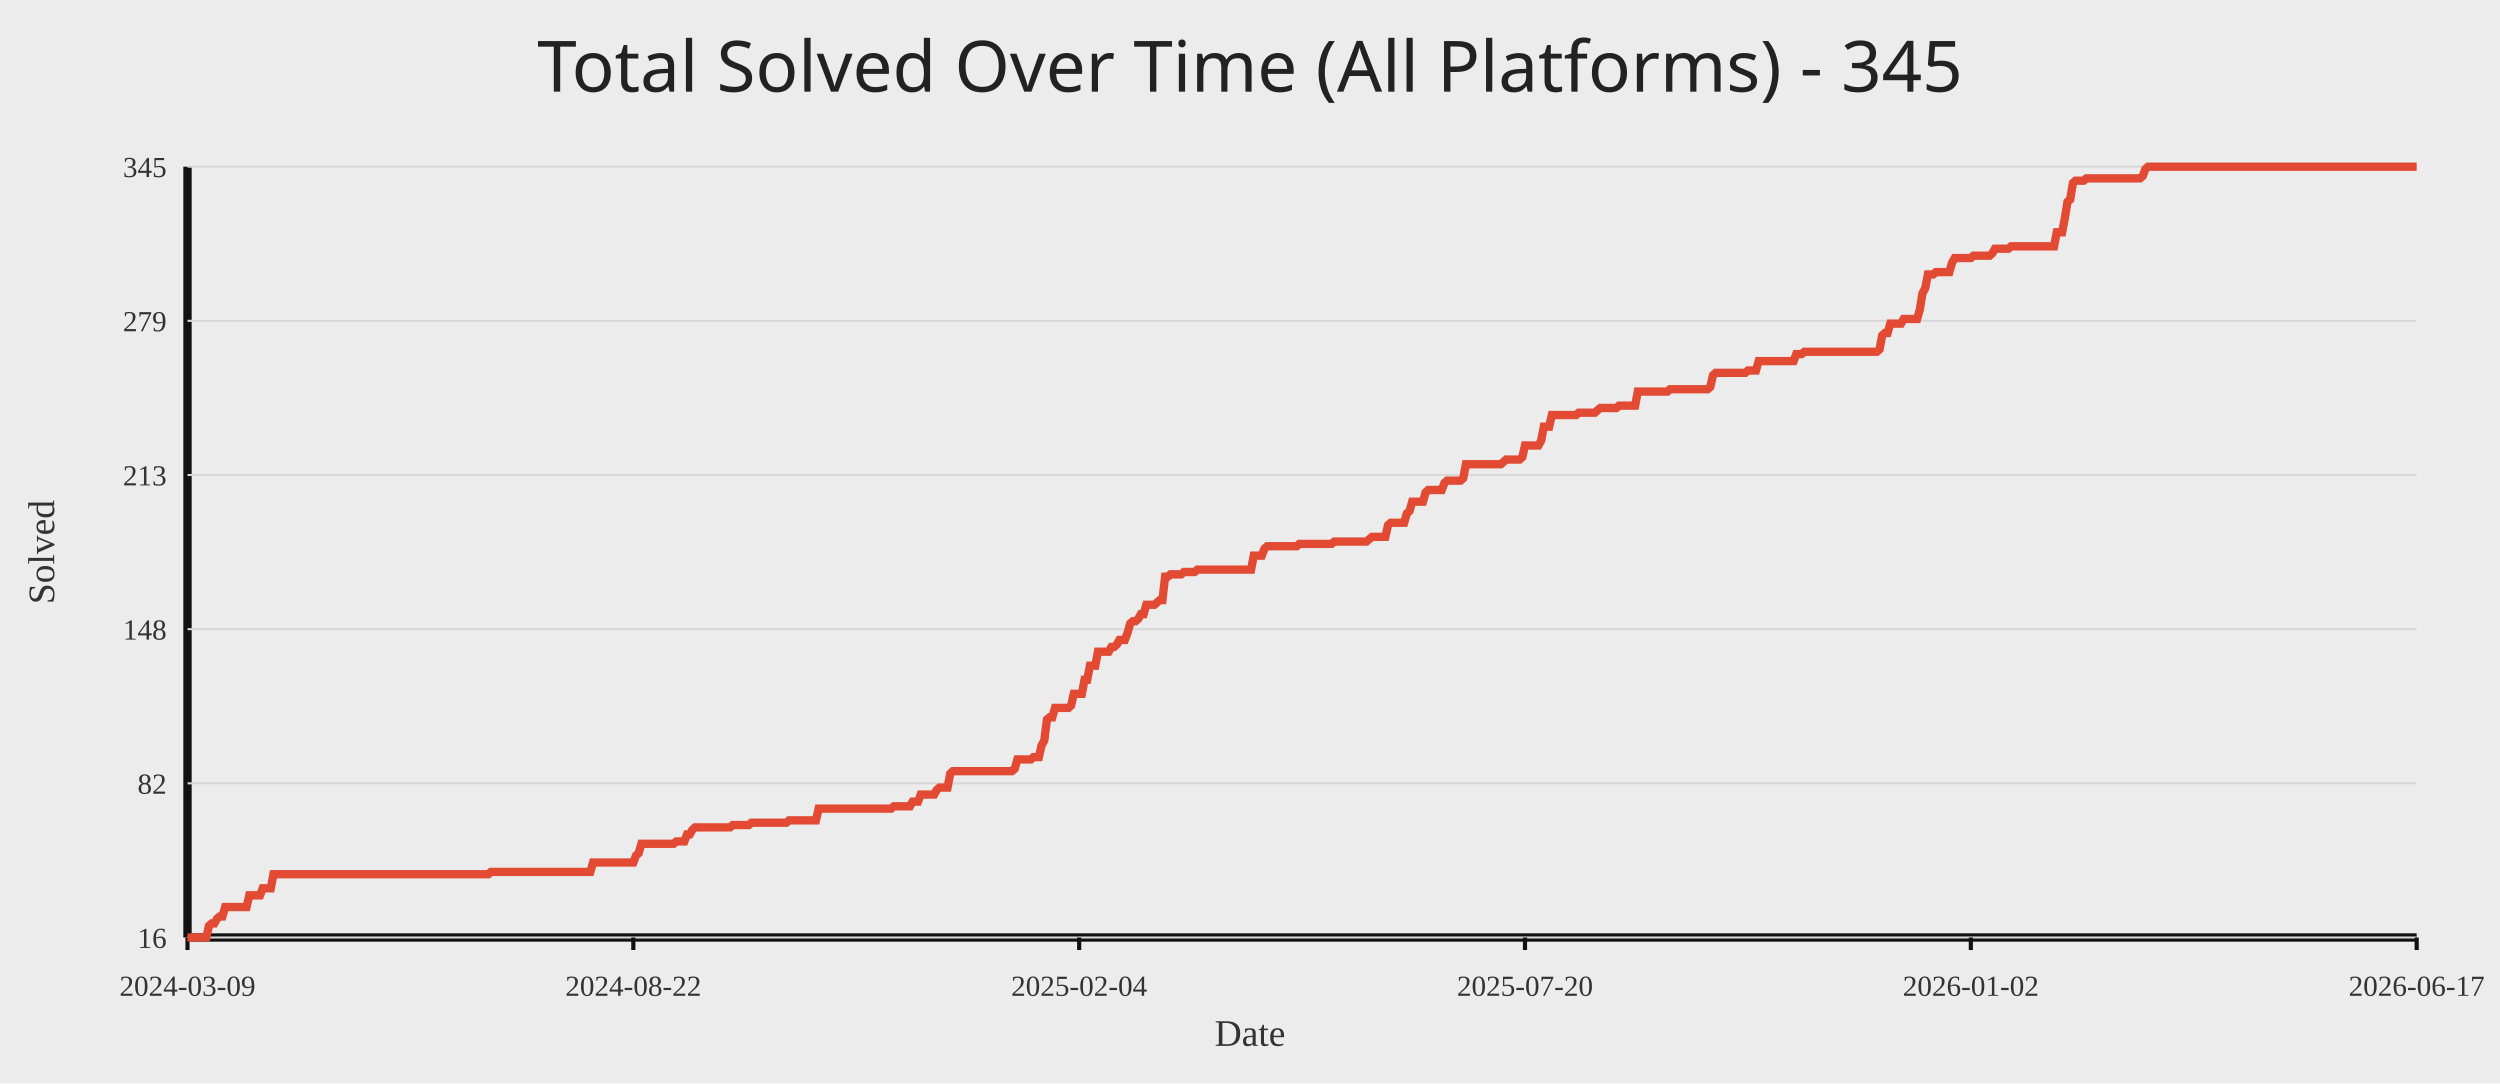
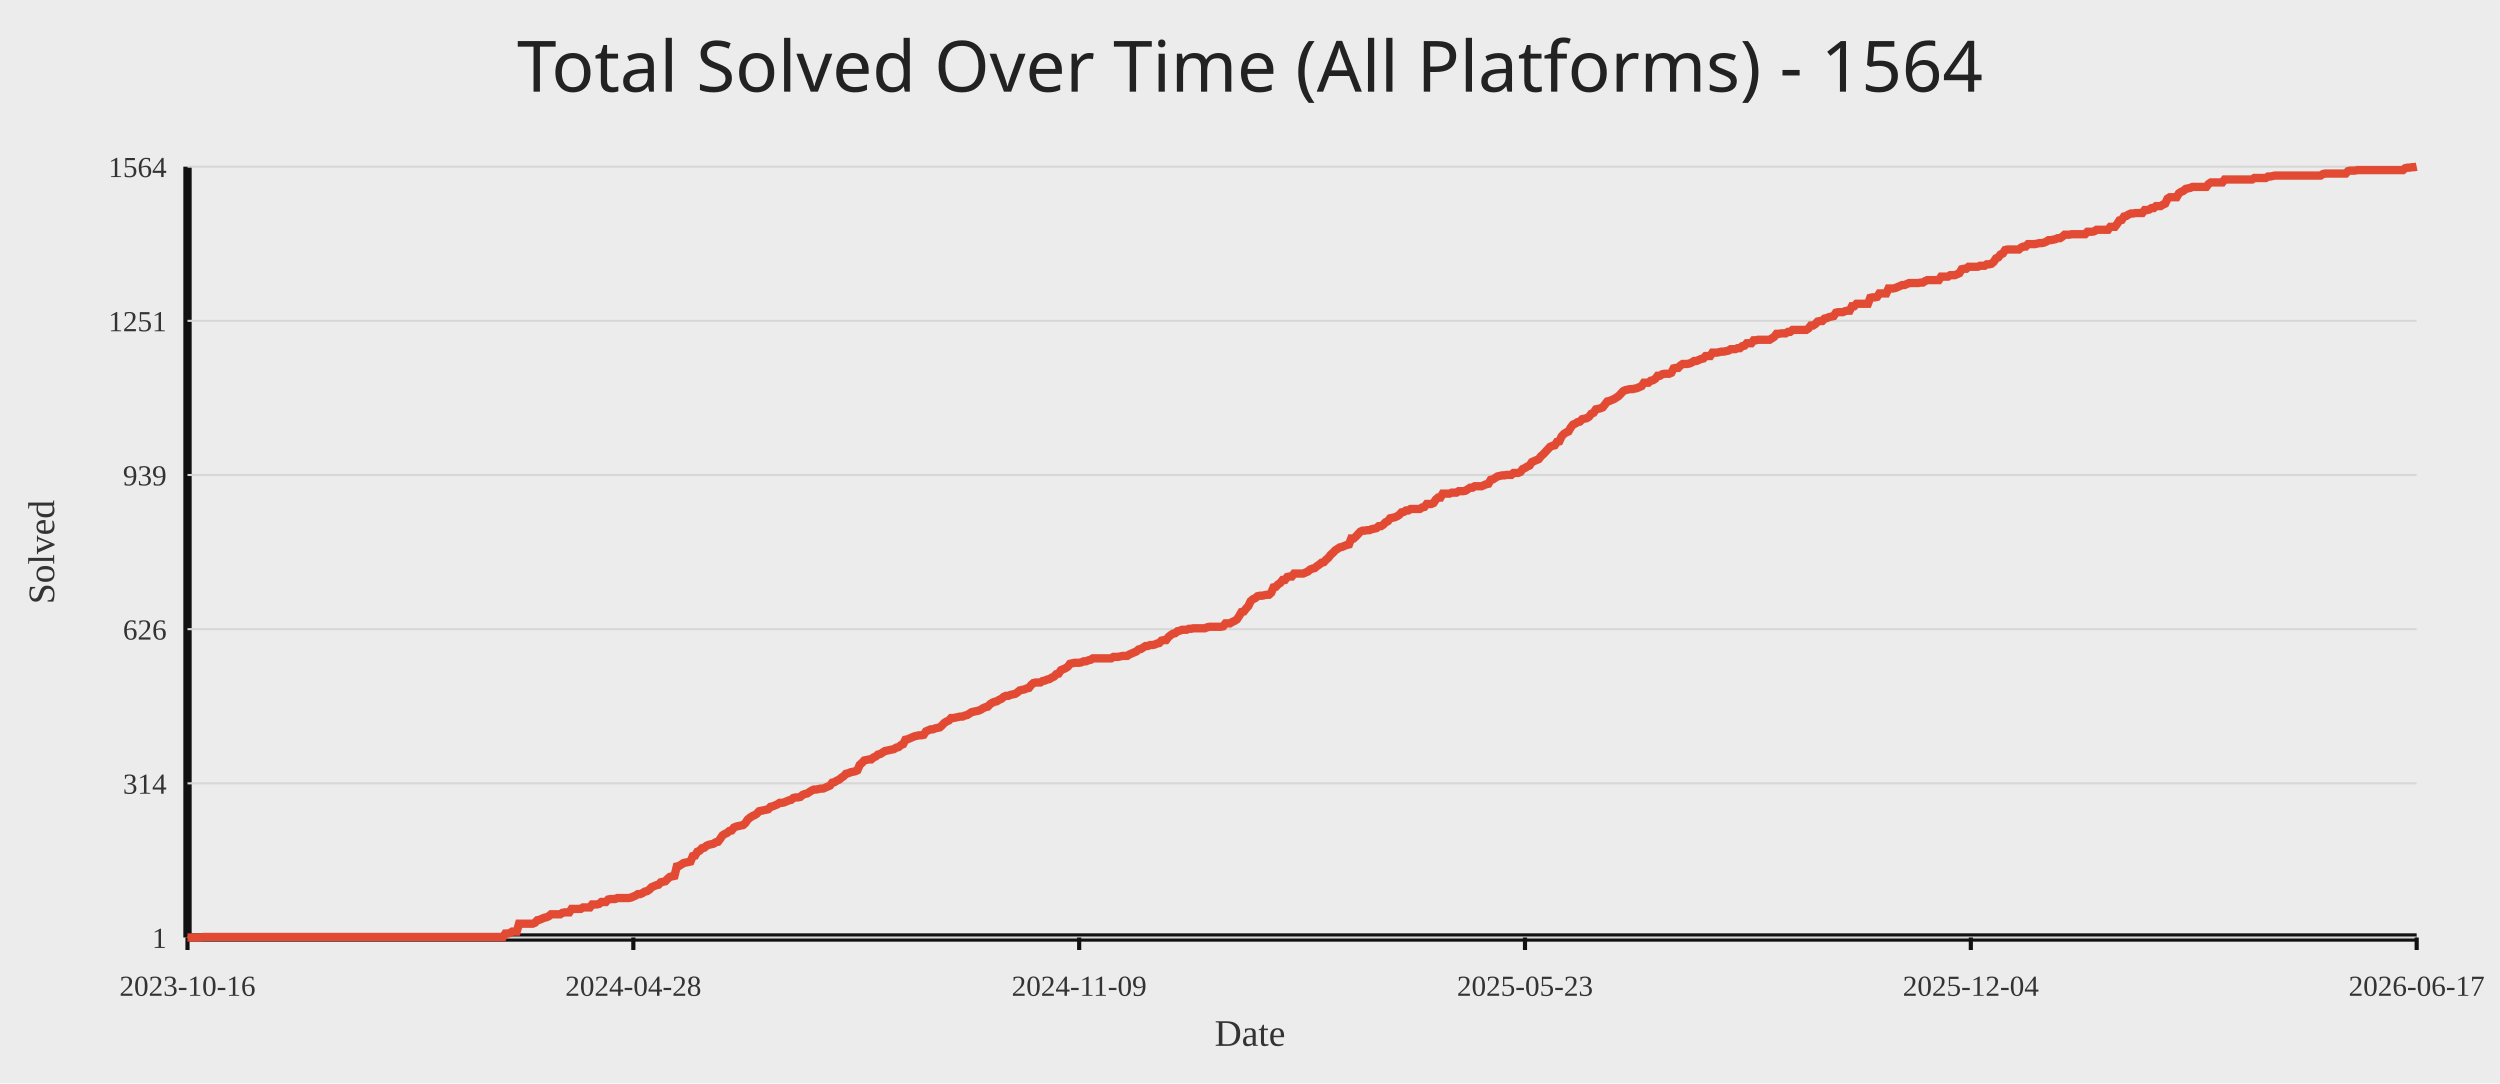
<svg xmlns="http://www.w3.org/2000/svg" width="1200" height="520">
  <rect width="100%" height="100%" fill="#ececec" />
-   <text x="50%" y="44" text-anchor="middle" fill="#222" font-size="34" font-family="Comic Sans MS, Segoe UI">Total Solved Over Time (All Platforms) - 345</text>
+   <text x="50%" y="44" text-anchor="middle" fill="#222" font-size="34" font-family="Comic Sans MS, Segoe UI">Total Solved Over Time (All Platforms) - 1564</text>
  <line x1="90" y1="450" x2="1160" y2="450" stroke="#111" stroke-width="4" />
  <line x1="90" y1="80" x2="90" y2="450" stroke="#111" stroke-width="4" />
  <line x1="90" y1="450.00" x2="1160" y2="450.00" stroke="#d7d7d7" stroke-width="1" />
-   <text x="80" y="455.00" text-anchor="end" fill="#333" font-size="14">16</text>
+   <text x="80" y="455.00" text-anchor="end" fill="#333" font-size="14">1</text>
  <line x1="90" y1="376.00" x2="1160" y2="376.00" stroke="#d7d7d7" stroke-width="1" />
-   <text x="80" y="381.00" text-anchor="end" fill="#333" font-size="14">82</text>
+   <text x="80" y="381.00" text-anchor="end" fill="#333" font-size="14">314</text>
  <line x1="90" y1="302.00" x2="1160" y2="302.00" stroke="#d7d7d7" stroke-width="1" />
-   <text x="80" y="307.00" text-anchor="end" fill="#333" font-size="14">148</text>
+   <text x="80" y="307.00" text-anchor="end" fill="#333" font-size="14">626</text>
  <line x1="90" y1="228.00" x2="1160" y2="228.00" stroke="#d7d7d7" stroke-width="1" />
-   <text x="80" y="233.00" text-anchor="end" fill="#333" font-size="14">213</text>
+   <text x="80" y="233.00" text-anchor="end" fill="#333" font-size="14">939</text>
  <line x1="90" y1="154.00" x2="1160" y2="154.00" stroke="#d7d7d7" stroke-width="1" />
-   <text x="80" y="159.00" text-anchor="end" fill="#333" font-size="14">279</text>
+   <text x="80" y="159.00" text-anchor="end" fill="#333" font-size="14">1251</text>
  <line x1="90" y1="80.00" x2="1160" y2="80.00" stroke="#d7d7d7" stroke-width="1" />
-   <text x="80" y="85.00" text-anchor="end" fill="#333" font-size="14">345</text>
+   <text x="80" y="85.00" text-anchor="end" fill="#333" font-size="14">1564</text>
  <line x1="90.00" y1="450" x2="90.00" y2="456" stroke="#111" stroke-width="2" />
-   <text x="90.00" y="478" text-anchor="middle" fill="#333" font-size="14">2024-03-09</text>
+   <text x="90.00" y="478" text-anchor="middle" fill="#333" font-size="14">2023-10-16</text>
  <line x1="304.00" y1="450" x2="304.00" y2="456" stroke="#111" stroke-width="2" />
-   <text x="304.00" y="478" text-anchor="middle" fill="#333" font-size="14">2024-08-22</text>
+   <text x="304.00" y="478" text-anchor="middle" fill="#333" font-size="14">2024-04-28</text>
  <line x1="518.00" y1="450" x2="518.00" y2="456" stroke="#111" stroke-width="2" />
-   <text x="518.00" y="478" text-anchor="middle" fill="#333" font-size="14">2025-02-04</text>
+   <text x="518.00" y="478" text-anchor="middle" fill="#333" font-size="14">2024-11-09</text>
  <line x1="732.00" y1="450" x2="732.00" y2="456" stroke="#111" stroke-width="2" />
-   <text x="732.00" y="478" text-anchor="middle" fill="#333" font-size="14">2025-07-20</text>
+   <text x="732.00" y="478" text-anchor="middle" fill="#333" font-size="14">2025-05-23</text>
  <line x1="946.00" y1="450" x2="946.00" y2="456" stroke="#111" stroke-width="2" />
-   <text x="946.00" y="478" text-anchor="middle" fill="#333" font-size="14">2026-01-02</text>
+   <text x="946.00" y="478" text-anchor="middle" fill="#333" font-size="14">2025-12-04</text>
  <line x1="1160.00" y1="450" x2="1160.00" y2="456" stroke="#111" stroke-width="2" />
  <text x="1160.00" y="478" text-anchor="middle" fill="#333" font-size="14">2026-06-17</text>
-   <polyline fill="none" stroke="#e24a33" stroke-width="4" points="90.00,450.00 91.29,450.00 92.58,450.00 93.87,450.00 95.16,450.00 96.45,450.00 97.73,450.00 99.02,450.00 100.31,444.38 101.60,443.25 102.89,443.25 104.18,441.00 105.47,439.88 106.76,439.88 108.05,435.38 109.34,435.38 110.63,435.38 111.92,435.38 113.20,435.38 114.49,435.38 115.78,435.38 117.07,435.38 118.36,435.38 119.65,429.76 120.94,429.76 122.23,429.76 123.52,429.76 124.81,429.76 126.10,426.38 127.39,426.38 128.67,426.38 129.96,426.38 131.25,419.64 132.54,419.64 133.83,419.64 135.12,419.64 136.41,419.64 137.70,419.64 138.99,419.64 140.28,419.64 141.57,419.64 142.86,419.64 144.14,419.64 145.43,419.64 146.72,419.64 148.01,419.64 149.30,419.64 150.59,419.64 151.88,419.64 153.17,419.64 154.46,419.64 155.75,419.64 157.04,419.64 158.33,419.64 159.61,419.64 160.90,419.64 162.19,419.64 163.48,419.64 164.77,419.64 166.06,419.64 167.35,419.64 168.64,419.64 169.93,419.64 171.22,419.64 172.51,419.64 173.80,419.64 175.08,419.64 176.37,419.64 177.66,419.64 178.95,419.64 180.24,419.64 181.53,419.64 182.82,419.64 184.11,419.64 185.40,419.64 186.69,419.64 187.98,419.64 189.27,419.64 190.55,419.64 191.84,419.64 193.13,419.64 194.42,419.64 195.71,419.64 197.00,419.64 198.29,419.64 199.58,419.64 200.87,419.64 202.16,419.64 203.45,419.64 204.73,419.64 206.02,419.64 207.31,419.64 208.60,419.64 209.89,419.64 211.18,419.64 212.47,419.64 213.76,419.64 215.05,419.64 216.34,419.64 217.63,419.64 218.92,419.64 220.20,419.64 221.49,419.64 222.78,419.64 224.07,419.64 225.36,419.64 226.65,419.64 227.94,419.64 229.23,419.64 230.52,419.64 231.81,419.64 233.10,419.64 234.39,419.64 235.67,418.51 236.96,418.51 238.25,418.51 239.54,418.51 240.83,418.51 242.12,418.51 243.41,418.51 244.70,418.51 245.99,418.51 247.28,418.51 248.57,418.51 249.86,418.51 251.14,418.51 252.43,418.51 253.72,418.51 255.01,418.51 256.30,418.51 257.59,418.51 258.88,418.51 260.17,418.51 261.46,418.51 262.75,418.51 264.04,418.51 265.33,418.51 266.61,418.51 267.90,418.51 269.19,418.51 270.48,418.51 271.77,418.51 273.06,418.51 274.35,418.51 275.64,418.51 276.93,418.51 278.22,418.51 279.51,418.51 280.80,418.51 282.08,418.51 283.37,418.51 284.66,414.01 285.95,414.01 287.24,414.01 288.53,414.01 289.82,414.01 291.11,414.01 292.40,414.01 293.69,414.01 294.98,414.01 296.27,414.01 297.55,414.01 298.84,414.01 300.13,414.01 301.42,414.01 302.71,414.01 304.00,414.01 305.29,410.64 306.58,409.51 307.87,405.02 309.16,405.02 310.45,405.02 311.73,405.02 313.02,405.02 314.31,405.02 315.60,405.02 316.89,405.02 318.18,405.02 319.47,405.02 320.76,405.02 322.05,405.02 323.34,405.02 324.63,403.89 325.92,403.89 327.20,403.89 328.49,403.89 329.78,400.52 331.07,400.52 332.36,398.27 333.65,397.14 334.94,397.14 336.23,397.14 337.52,397.14 338.81,397.14 340.10,397.14 341.39,397.14 342.67,397.14 343.96,397.14 345.25,397.14 346.54,397.14 347.83,397.14 349.12,397.14 350.41,397.14 351.70,396.02 352.99,396.02 354.28,396.02 355.57,396.02 356.86,396.02 358.14,396.02 359.43,396.02 360.72,394.89 362.01,394.89 363.30,394.89 364.59,394.89 365.88,394.89 367.17,394.89 368.46,394.89 369.75,394.89 371.04,394.89 372.33,394.89 373.61,394.89 374.90,394.89 376.19,394.89 377.48,394.89 378.77,393.77 380.06,393.77 381.35,393.77 382.64,393.77 383.93,393.77 385.22,393.77 386.51,393.77 387.80,393.77 389.08,393.77 390.37,393.77 391.66,393.77 392.95,388.15 394.24,388.15 395.53,388.15 396.82,388.15 398.11,388.15 399.40,388.15 400.69,388.15 401.98,388.15 403.27,388.15 404.55,388.15 405.84,388.15 407.13,388.15 408.42,388.15 409.71,388.15 411.00,388.15 412.29,388.15 413.58,388.15 414.87,388.15 416.16,388.15 417.45,388.15 418.73,388.15 420.02,388.15 421.31,388.15 422.60,388.15 423.89,388.15 425.18,388.15 426.47,388.15 427.76,388.15 429.05,387.02 430.34,387.02 431.63,387.02 432.92,387.02 434.20,387.02 435.49,387.02 436.78,387.02 438.07,384.77 439.36,384.77 440.65,384.77 441.94,381.40 443.23,381.40 444.52,381.40 445.81,381.40 447.10,381.40 448.39,381.40 449.67,379.15 450.96,378.02 452.25,378.02 453.54,378.02 454.83,378.02 456.12,371.28 457.41,370.15 458.70,370.15 459.99,370.15 461.28,370.15 462.57,370.15 463.86,370.15 465.14,370.15 466.43,370.15 467.72,370.15 469.01,370.15 470.30,370.15 471.59,370.15 472.88,370.15 474.17,370.15 475.46,370.15 476.75,370.15 478.04,370.15 479.33,370.15 480.61,370.15 481.90,370.15 483.19,370.15 484.48,370.15 485.77,370.15 487.06,369.03 488.35,364.53 489.64,364.53 490.93,364.53 492.22,364.53 493.51,364.53 494.80,364.53 496.08,363.40 497.37,363.40 498.66,363.40 499.95,357.78 501.24,355.53 502.53,345.41 503.82,344.29 505.11,344.29 506.40,339.79 507.69,339.79 508.98,339.79 510.27,339.79 511.55,339.79 512.84,339.79 514.13,338.66 515.42,333.04 516.71,333.04 518.00,333.04 519.29,333.04 520.58,326.29 521.87,326.29 523.16,319.54 524.45,319.54 525.73,319.54 527.02,312.80 528.31,312.80 529.60,312.80 530.89,312.80 532.18,312.80 533.47,310.55 534.76,310.55 536.05,309.42 537.34,307.17 538.63,307.17 539.92,307.17 541.20,303.80 542.49,299.30 543.78,298.18 545.07,298.18 546.36,297.05 547.65,294.80 548.94,294.80 550.23,290.30 551.52,290.30 552.81,290.30 554.10,290.30 555.39,289.18 556.67,288.05 557.96,288.05 559.25,276.81 560.54,276.81 561.83,275.68 563.12,275.68 564.41,275.68 565.70,275.68 566.99,275.68 568.28,274.56 569.57,274.56 570.86,274.56 572.14,274.56 573.43,274.56 574.72,273.43 576.01,273.43 577.30,273.43 578.59,273.43 579.88,273.43 581.17,273.43 582.46,273.43 583.75,273.43 585.04,273.43 586.33,273.43 587.61,273.43 588.90,273.43 590.19,273.43 591.48,273.43 592.77,273.43 594.06,273.43 595.35,273.43 596.64,273.43 597.93,273.43 599.22,273.43 600.51,273.43 601.80,266.69 603.08,266.69 604.37,266.69 605.66,266.69 606.95,263.31 608.24,262.19 609.53,262.19 610.82,262.19 612.11,262.19 613.40,262.19 614.69,262.19 615.98,262.19 617.27,262.19 618.55,262.19 619.84,262.19 621.13,262.19 622.42,262.19 623.71,261.06 625.00,261.06 626.29,261.06 627.58,261.06 628.87,261.06 630.16,261.06 631.45,261.06 632.73,261.06 634.02,261.06 635.31,261.06 636.60,261.06 637.89,261.06 639.18,261.06 640.47,259.94 641.76,259.94 643.05,259.94 644.34,259.94 645.63,259.94 646.92,259.94 648.20,259.94 649.49,259.94 650.78,259.94 652.07,259.94 653.36,259.94 654.65,259.94 655.94,259.94 657.23,258.81 658.52,257.69 659.81,257.69 661.10,257.69 662.39,257.69 663.67,257.69 664.96,257.69 666.25,252.07 667.54,250.94 668.83,250.94 670.12,250.94 671.41,250.94 672.70,250.94 673.99,250.94 675.28,246.44 676.57,245.32 677.86,240.82 679.14,240.82 680.43,240.82 681.72,240.82 683.01,240.82 684.30,236.32 685.59,235.20 686.88,235.20 688.17,235.20 689.46,235.20 690.75,235.20 692.04,235.20 693.33,231.82 694.61,230.70 695.90,230.70 697.19,230.70 698.48,230.70 699.77,230.70 701.06,230.70 702.35,229.57 703.64,222.83 704.93,222.83 706.22,222.83 707.51,222.83 708.80,222.83 710.08,222.83 711.37,222.83 712.66,222.83 713.95,222.83 715.24,222.83 716.53,222.83 717.82,222.83 719.11,222.83 720.40,222.83 721.69,221.70 722.98,220.58 724.27,220.58 725.55,220.58 726.84,220.58 728.13,220.58 729.42,220.58 730.71,219.45 732.00,213.83 733.29,213.83 734.58,213.83 735.87,213.83 737.16,213.83 738.45,213.83 739.73,211.58 741.02,204.83 742.31,204.83 743.60,204.83 744.89,199.21 746.18,199.21 747.47,199.21 748.76,199.21 750.05,199.21 751.34,199.21 752.63,199.21 753.92,199.21 755.20,199.21 756.49,199.21 757.78,198.09 759.07,198.09 760.36,198.09 761.65,198.09 762.94,198.09 764.23,198.09 765.52,198.09 766.81,196.96 768.10,195.84 769.39,195.84 770.67,195.84 771.96,195.84 773.25,195.84 774.54,195.84 775.83,195.84 777.12,194.71 778.41,194.71 779.70,194.71 780.99,194.71 782.28,194.71 783.57,194.71 784.86,194.71 786.14,187.96 787.43,187.96 788.72,187.96 790.01,187.96 791.30,187.96 792.59,187.96 793.88,187.96 795.17,187.96 796.46,187.96 797.75,187.96 799.04,187.96 800.33,187.96 801.61,186.84 802.90,186.84 804.19,186.84 805.48,186.84 806.77,186.84 808.06,186.84 809.35,186.84 810.64,186.84 811.93,186.84 813.22,186.84 814.51,186.84 815.80,186.84 817.08,186.84 818.37,186.84 819.66,186.84 820.95,185.71 822.24,180.09 823.53,178.97 824.82,178.97 826.11,178.97 827.40,178.97 828.69,178.97 829.98,178.97 831.27,178.97 832.55,178.97 833.84,178.97 835.13,178.97 836.42,178.97 837.71,178.97 839.00,177.84 840.29,177.84 841.58,177.84 842.87,177.84 844.16,173.34 845.45,173.34 846.73,173.34 848.02,173.34 849.31,173.34 850.60,173.34 851.89,173.34 853.18,173.34 854.47,173.34 855.76,173.34 857.05,173.34 858.34,173.34 859.63,173.34 860.92,173.34 862.20,169.97 863.49,169.97 864.78,169.97 866.07,168.84 867.36,168.84 868.65,168.84 869.94,168.84 871.23,168.84 872.52,168.84 873.81,168.84 875.10,168.84 876.39,168.84 877.67,168.84 878.96,168.84 880.25,168.84 881.54,168.84 882.83,168.84 884.12,168.84 885.41,168.84 886.70,168.84 887.99,168.84 889.28,168.84 890.57,168.84 891.86,168.84 893.14,168.84 894.43,168.84 895.72,168.84 897.01,168.84 898.30,168.84 899.59,168.84 900.88,168.84 902.17,167.72 903.46,160.97 904.75,159.85 906.04,159.85 907.33,155.35 908.61,155.35 909.90,155.35 911.19,155.35 912.48,155.35 913.77,153.10 915.06,153.10 916.35,153.10 917.64,153.10 918.93,153.10 920.22,153.10 921.51,148.60 922.80,140.73 924.08,138.48 925.37,131.73 926.66,131.73 927.95,131.73 929.24,130.61 930.53,130.61 931.82,130.61 933.11,130.61 934.40,130.61 935.69,130.61 936.98,126.11 938.27,123.86 939.55,123.86 940.84,123.86 942.13,123.86 943.42,123.86 944.71,123.86 946.00,123.86 947.29,122.74 948.58,122.74 949.87,122.74 951.16,122.74 952.45,122.74 953.73,122.74 955.02,122.74 956.31,121.61 957.60,119.36 958.89,119.36 960.18,119.36 961.47,119.36 962.76,119.36 964.05,119.36 965.34,118.24 966.63,118.24 967.92,118.24 969.20,118.24 970.49,118.24 971.78,118.24 973.07,118.24 974.36,118.24 975.65,118.24 976.94,118.24 978.23,118.24 979.52,118.24 980.81,118.24 982.10,118.24 983.39,118.24 984.67,118.24 985.96,118.24 987.25,111.49 988.54,111.49 989.83,111.49 991.12,104.74 992.41,96.87 993.70,95.74 994.99,87.87 996.28,86.75 997.57,86.75 998.86,86.75 1000.14,86.75 1001.43,85.62 1002.72,85.62 1004.01,85.62 1005.30,85.62 1006.59,85.62 1007.88,85.62 1009.17,85.62 1010.46,85.62 1011.75,85.62 1013.04,85.62 1014.33,85.62 1015.61,85.62 1016.90,85.62 1018.19,85.62 1019.48,85.62 1020.77,85.62 1022.06,85.62 1023.35,85.62 1024.64,85.62 1025.93,85.62 1027.22,85.62 1028.51,84.50 1029.80,81.12 1031.08,80.00 1032.37,80.00 1033.66,80.00 1034.95,80.00 1036.24,80.00 1037.53,80.00 1038.82,80.00 1040.11,80.00 1041.40,80.00 1042.69,80.00 1043.98,80.00 1045.27,80.00 1046.55,80.00 1047.84,80.00 1049.13,80.00 1050.42,80.00 1051.71,80.00 1053.00,80.00 1054.29,80.00 1055.58,80.00 1056.87,80.00 1058.16,80.00 1059.45,80.00 1060.73,80.00 1062.02,80.00 1063.31,80.00 1064.60,80.00 1065.89,80.00 1067.18,80.00 1068.47,80.00 1069.76,80.00 1071.05,80.00 1072.34,80.00 1073.63,80.00 1074.92,80.00 1076.20,80.00 1077.49,80.00 1078.78,80.00 1080.07,80.00 1081.36,80.00 1082.65,80.00 1083.94,80.00 1085.23,80.00 1086.52,80.00 1087.81,80.00 1089.10,80.00 1090.39,80.00 1091.67,80.00 1092.96,80.00 1094.25,80.00 1095.54,80.00 1096.83,80.00 1098.12,80.00 1099.41,80.00 1100.70,80.00 1101.99,80.00 1103.28,80.00 1104.57,80.00 1105.86,80.00 1107.14,80.00 1108.43,80.00 1109.72,80.00 1111.01,80.00 1112.30,80.00 1113.59,80.00 1114.88,80.00 1116.17,80.00 1117.46,80.00 1118.75,80.00 1120.04,80.00 1121.33,80.00 1122.61,80.00 1123.90,80.00 1125.19,80.00 1126.48,80.00 1127.77,80.00 1129.06,80.00 1130.35,80.00 1131.64,80.00 1132.93,80.00 1134.22,80.00 1135.51,80.00 1136.80,80.00 1138.08,80.00 1139.37,80.00 1140.66,80.00 1141.95,80.00 1143.24,80.00 1144.53,80.00 1145.82,80.00 1147.11,80.00 1148.40,80.00 1149.69,80.00 1150.98,80.00 1152.27,80.00 1153.55,80.00 1154.84,80.00 1156.13,80.00 1157.42,80.00 1158.71,80.00 1160.00,80.00" />
+   <polyline fill="none" stroke="#e24a33" stroke-width="4" points="90.00,450.00 91.10,450.00 92.19,450.00 93.29,450.00 94.39,450.00 95.49,450.00 96.58,450.00 97.68,449.76 98.78,449.76 99.88,449.76 100.97,449.76 102.07,449.76 103.17,449.76 104.27,449.76 105.36,449.76 106.46,449.76 107.56,449.76 108.66,449.76 109.75,449.76 110.85,449.76 111.95,449.76 113.05,449.76 114.14,449.76 115.24,449.76 116.34,449.76 117.44,449.76 118.53,449.76 119.63,449.76 120.73,449.76 121.83,449.76 122.92,449.76 124.02,449.76 125.12,449.76 126.22,449.76 127.31,449.76 128.41,449.76 129.51,449.76 130.61,449.76 131.70,449.76 132.80,449.76 133.90,449.76 134.99,449.76 136.09,449.76 137.19,449.76 138.29,449.76 139.38,449.76 140.48,449.76 141.58,449.76 142.68,449.76 143.77,449.76 144.87,449.76 145.97,449.76 147.07,449.76 148.16,449.76 149.26,449.76 150.36,449.76 151.46,449.76 152.55,449.76 153.65,449.76 154.75,449.76 155.85,449.76 156.94,449.76 158.04,449.76 159.14,449.76 160.24,449.76 161.33,449.76 162.43,449.76 163.53,449.76 164.63,449.76 165.72,449.76 166.82,449.76 167.92,449.76 169.02,449.76 170.11,449.76 171.21,449.76 172.31,449.76 173.41,449.76 174.50,449.76 175.60,449.76 176.70,449.76 177.79,449.76 178.89,449.76 179.99,449.76 181.09,449.76 182.18,449.76 183.28,449.76 184.38,449.76 185.48,449.76 186.57,449.76 187.67,449.76 188.77,449.76 189.87,449.76 190.96,449.76 192.06,449.76 193.16,449.76 194.26,449.76 195.35,449.76 196.45,449.76 197.55,449.76 198.65,449.76 199.74,449.76 200.84,449.76 201.94,449.76 203.04,449.76 204.13,449.76 205.23,449.76 206.33,449.76 207.43,449.76 208.52,449.76 209.62,449.76 210.72,449.76 211.82,449.76 212.91,449.76 214.01,449.76 215.11,449.76 216.21,449.76 217.30,449.76 218.40,449.76 219.50,449.76 220.59,449.76 221.69,449.76 222.79,449.76 223.89,449.76 224.98,449.76 226.08,449.76 227.18,449.76 228.28,449.76 229.37,449.76 230.47,449.76 231.57,449.76 232.67,449.76 233.76,449.76 234.86,449.76 235.96,449.76 237.06,449.76 238.15,449.76 239.25,449.76 240.35,449.76 241.45,449.76 242.54,448.11 243.64,448.11 244.74,447.87 245.84,447.16 246.93,447.16 248.03,447.16 249.13,443.37 250.23,443.37 251.32,443.37 252.42,443.37 253.52,443.37 254.62,443.37 255.71,443.37 256.81,442.90 257.91,441.71 259.01,441.48 260.10,441.00 261.20,440.53 262.30,440.29 263.39,439.82 264.49,438.87 265.59,438.87 266.69,438.87 267.78,438.87 268.88,438.87 269.98,438.16 271.08,437.93 272.17,437.93 273.27,437.93 274.37,436.27 275.47,436.27 276.56,436.27 277.66,436.27 278.76,436.27 279.86,435.56 280.95,435.56 282.05,435.56 283.15,435.56 284.25,434.14 285.34,434.14 286.44,434.14 287.54,433.90 288.64,432.96 289.73,432.96 290.83,432.96 291.93,431.77 293.03,431.54 294.12,431.54 295.22,431.54 296.32,431.06 297.42,431.06 298.51,431.06 299.61,431.06 300.71,431.06 301.81,431.06 302.90,430.83 304.00,430.35 305.10,429.88 306.19,429.17 307.29,429.17 308.39,428.69 309.49,427.98 310.58,427.75 311.68,427.04 312.78,425.85 313.88,425.38 314.97,424.91 316.07,424.67 317.17,423.49 318.27,423.25 319.36,423.01 320.46,421.83 321.56,420.88 322.66,420.65 323.75,420.41 324.85,415.91 325.95,415.67 327.05,414.96 328.14,414.25 329.24,414.02 330.34,413.78 331.44,413.54 332.53,410.94 333.63,410.70 334.73,408.81 335.83,408.34 336.92,407.15 338.02,406.92 339.12,405.97 340.22,405.50 341.31,405.26 342.41,405.02 343.51,404.31 344.61,404.08 345.70,402.66 346.80,401.00 347.90,400.29 348.99,399.81 350.09,398.87 351.19,398.63 352.29,397.21 353.38,396.74 354.48,396.50 355.58,396.26 356.68,396.03 357.77,395.08 358.87,393.42 359.97,392.48 361.07,391.77 362.16,391.29 363.26,390.58 364.36,389.40 365.46,389.16 366.55,388.93 367.65,388.69 368.75,388.45 369.85,387.27 370.94,387.03 372.04,386.56 373.14,386.08 374.24,385.37 375.33,385.37 376.43,385.14 377.53,384.66 378.63,384.19 379.72,383.95 380.82,383.01 381.92,382.77 383.02,382.77 384.11,382.53 385.21,381.59 386.31,381.11 387.41,380.88 388.50,380.17 389.60,379.46 390.70,378.98 391.79,378.98 392.89,378.75 393.99,378.51 395.09,378.51 396.18,378.04 397.28,377.56 398.38,377.09 399.48,375.67 400.57,375.43 401.67,374.72 402.77,374.25 403.87,373.30 404.96,372.59 406.06,371.41 407.16,371.17 408.26,370.70 409.35,370.46 410.45,370.22 411.55,369.75 412.65,367.15 413.74,366.20 414.84,365.02 415.94,364.78 417.04,364.54 418.13,364.54 419.23,363.60 420.33,363.12 421.43,362.18 422.52,361.94 423.62,361.23 424.72,360.52 425.82,360.28 426.91,360.04 428.01,359.81 429.11,359.57 430.21,358.86 431.30,358.62 432.40,357.68 433.50,357.20 434.59,355.07 435.69,354.84 436.79,354.36 437.89,353.89 438.98,353.42 440.08,353.18 441.18,352.94 442.28,352.94 443.37,352.71 444.47,351.05 445.57,350.58 446.67,350.10 447.76,350.10 448.86,349.63 449.96,349.39 451.06,349.16 452.15,348.21 453.25,347.02 454.35,346.31 455.45,345.84 456.54,344.66 457.64,344.66 458.74,344.42 459.84,344.18 460.93,343.95 462.03,343.95 463.13,343.47 464.23,343.24 465.32,342.53 466.42,341.82 467.52,341.58 468.62,341.34 469.71,341.11 470.81,340.63 471.91,339.92 473.01,339.45 474.10,339.21 475.20,338.03 476.30,337.32 477.39,336.85 478.49,336.61 479.59,335.90 480.69,335.43 481.78,334.48 482.88,334.01 483.98,334.01 485.08,333.53 486.17,333.29 487.27,333.06 488.37,332.35 489.47,331.40 490.56,331.16 491.66,330.93 492.76,330.45 493.86,330.22 494.95,328.80 496.05,327.85 497.15,327.61 498.25,327.61 499.34,327.61 500.44,326.90 501.54,326.67 502.64,326.19 503.73,325.96 504.83,325.25 505.93,324.77 507.03,323.59 508.12,323.35 509.22,321.70 510.32,321.22 511.42,320.75 512.51,320.04 513.61,318.62 514.71,318.38 515.81,318.14 516.90,318.14 518.00,318.14 519.10,317.91 520.19,317.43 521.29,317.43 522.39,316.96 523.49,316.72 524.58,316.01 525.68,316.01 526.78,316.01 527.88,316.01 528.97,316.01 530.07,316.01 531.17,316.01 532.27,316.01 533.36,316.01 534.46,315.30 535.56,315.30 536.66,315.30 537.75,315.07 538.85,314.83 539.95,314.83 541.05,314.83 542.14,314.12 543.24,313.65 544.34,313.17 545.44,312.70 546.53,311.75 547.63,311.52 548.73,310.81 549.83,310.10 550.92,310.10 552.02,309.62 553.12,309.62 554.22,309.39 555.31,308.91 556.41,308.68 557.51,307.49 558.61,307.26 559.70,307.26 560.80,305.83 561.90,304.89 562.99,304.18 564.09,303.94 565.19,302.99 566.29,302.76 567.38,302.28 568.48,302.28 569.58,302.28 570.68,301.81 571.77,301.81 572.87,301.57 573.97,301.57 575.07,301.57 576.16,301.57 577.26,301.57 578.36,301.57 579.46,301.10 580.55,300.86 581.65,300.86 582.75,300.86 583.85,300.86 584.94,300.86 586.04,300.86 587.14,300.63 588.24,299.21 589.33,299.21 590.43,299.21 591.53,298.50 592.63,298.02 593.72,297.31 594.82,295.66 595.92,293.76 597.02,293.53 598.11,292.10 599.21,290.92 600.31,288.55 601.41,287.61 602.50,287.13 603.60,286.19 604.70,285.95 605.79,285.95 606.89,285.71 607.99,285.48 609.09,285.48 610.18,284.53 611.28,281.93 612.38,281.69 613.48,280.51 614.57,279.80 615.67,278.37 616.77,278.37 617.87,276.95 618.96,276.72 620.06,276.72 621.16,275.30 622.26,275.30 623.35,275.30 624.45,275.30 625.55,275.30 626.65,274.82 627.74,274.35 628.84,273.40 629.94,272.93 631.04,272.69 632.13,271.75 633.23,271.04 634.33,270.09 635.43,269.85 636.52,268.67 637.62,267.72 638.72,266.30 639.82,265.36 640.91,264.17 642.01,263.46 643.11,262.75 644.21,262.51 645.30,262.04 646.40,261.57 647.50,261.33 648.59,258.49 649.69,258.49 650.79,257.54 651.89,256.36 652.98,255.18 654.08,254.70 655.18,254.70 656.28,254.47 657.37,254.47 658.47,253.99 659.57,253.76 660.67,253.52 661.76,252.57 662.86,252.57 663.96,251.86 665.06,250.68 666.15,250.20 667.25,248.78 668.35,248.55 669.45,248.31 670.54,247.84 671.64,247.13 672.74,245.94 673.84,245.71 674.93,245.00 676.03,245.00 677.13,244.29 678.23,244.29 679.32,244.29 680.42,244.29 681.52,244.29 682.62,243.58 683.71,243.34 684.81,241.92 685.91,241.92 687.01,241.92 688.10,241.45 689.20,239.79 690.30,238.84 691.39,238.84 692.49,236.95 693.59,236.95 694.69,236.95 695.78,236.95 696.88,236.47 697.98,236.47 699.08,236.47 700.17,235.76 701.27,235.76 702.37,235.76 703.47,235.53 704.56,234.82 705.66,234.11 706.76,234.11 707.86,233.40 708.95,233.40 710.05,233.40 711.15,233.40 712.25,232.92 713.34,232.45 714.44,232.21 715.54,230.32 716.64,230.08 717.73,229.37 718.83,228.66 719.93,228.43 721.03,228.19 722.12,228.19 723.22,227.95 724.32,227.95 725.42,227.95 726.51,227.01 727.61,227.01 728.71,227.01 729.81,226.53 730.90,225.11 732.00,224.64 733.10,223.93 734.19,223.45 735.29,221.80 736.39,221.32 737.49,220.85 738.58,220.38 739.68,218.96 740.78,218.01 741.88,216.83 742.97,215.64 744.07,214.46 745.17,213.99 746.27,213.75 747.36,212.09 748.46,211.86 749.56,209.49 750.66,208.30 751.75,207.59 752.85,207.12 753.95,205.23 755.05,203.81 756.14,203.33 757.24,202.62 758.34,202.39 759.44,201.20 760.53,200.97 761.63,200.73 762.73,200.02 763.83,198.60 764.92,198.13 766.02,196.47 767.12,196.23 768.22,195.99 769.31,195.52 770.41,194.10 771.51,192.68 772.61,192.44 773.70,191.97 774.80,191.50 775.90,190.79 776.99,190.08 778.09,188.89 779.19,187.71 780.29,187.24 781.38,187.00 782.48,186.76 783.58,186.76 784.68,186.53 785.77,186.29 786.87,185.82 787.97,185.34 789.07,183.69 790.16,183.69 791.26,183.69 792.36,182.74 793.46,182.50 794.55,181.79 795.65,180.37 796.75,180.37 797.85,179.66 798.94,179.42 800.04,179.42 801.14,179.42 802.24,178.95 803.33,176.82 804.43,176.58 805.53,176.58 806.63,175.40 807.72,174.69 808.82,174.69 809.92,174.69 811.02,174.45 812.11,173.98 813.21,173.27 814.31,173.27 815.41,172.80 816.50,172.32 817.60,172.09 818.70,170.90 819.79,170.90 820.89,170.90 821.99,169.25 823.09,169.25 824.18,169.25 825.28,169.01 826.38,168.77 827.48,168.77 828.57,168.53 829.67,168.30 830.77,167.59 831.87,167.59 832.96,167.59 834.06,167.11 835.16,167.11 836.26,166.17 837.35,165.93 838.45,164.75 839.55,164.75 840.65,164.75 841.74,163.33 842.84,163.33 843.94,163.09 845.04,163.09 846.13,163.09 847.23,163.09 848.33,163.09 849.43,163.09 850.52,162.38 851.62,161.67 852.72,160.25 853.82,160.25 854.91,160.01 856.01,160.01 857.11,160.01 858.21,159.30 859.30,159.30 860.40,158.36 861.50,158.36 862.59,158.36 863.69,158.36 864.79,158.36 865.89,158.36 866.98,158.36 868.08,157.65 869.18,156.23 870.28,156.23 871.37,155.52 872.47,154.33 873.57,154.09 874.67,154.09 875.76,152.91 876.86,152.67 877.96,152.20 879.06,151.96 880.15,151.73 881.25,150.07 882.35,149.83 883.45,149.83 884.54,149.83 885.64,149.36 886.74,149.12 887.84,149.12 888.93,146.99 890.03,146.99 891.13,145.81 892.23,145.81 893.32,145.81 894.42,145.81 895.52,145.81 896.62,145.81 897.71,142.97 898.81,142.73 899.91,142.73 901.01,142.50 902.10,140.84 903.20,140.84 904.30,140.84 905.39,140.84 906.49,138.47 907.59,138.47 908.69,138.47 909.78,138.23 910.88,137.76 911.98,137.29 913.08,136.81 914.17,136.81 915.27,136.34 916.37,135.87 917.47,135.87 918.56,135.87 919.66,135.87 920.76,135.87 921.86,135.63 922.95,135.63 924.05,134.92 925.15,134.45 926.25,134.45 927.34,134.45 928.44,134.45 929.54,134.45 930.64,134.45 931.73,132.79 932.83,132.79 933.93,132.79 935.03,132.79 936.12,132.08 937.22,132.08 938.32,132.08 939.42,131.61 940.51,131.13 941.61,129.24 942.71,129.00 943.81,129.00 944.90,128.06 946.00,128.06 947.10,128.06 948.19,128.06 949.29,128.06 950.39,127.58 951.49,127.58 952.58,127.58 953.68,126.87 954.78,126.87 955.88,126.63 956.97,125.69 958.07,124.03 959.17,123.56 960.27,122.14 961.36,121.66 962.46,120.01 963.56,119.77 964.66,119.77 965.75,119.77 966.85,119.77 967.95,119.77 969.05,119.77 970.14,118.82 971.24,118.35 972.34,118.35 973.44,117.17 974.53,117.17 975.63,117.17 976.73,117.17 977.83,116.93 978.92,116.69 980.02,116.69 981.12,116.46 982.22,115.98 983.31,115.27 984.41,115.27 985.51,115.04 986.61,114.80 987.70,114.33 988.80,114.33 989.90,113.61 990.99,112.67 992.09,112.67 993.19,112.67 994.29,112.43 995.38,112.43 996.48,112.43 997.58,112.43 998.68,112.43 999.77,112.43 1000.87,112.43 1001.97,111.25 1003.07,111.25 1004.16,111.25 1005.26,111.01 1006.36,110.30 1007.46,110.30 1008.55,110.30 1009.65,110.30 1010.75,110.30 1011.85,110.30 1012.94,108.88 1014.04,108.88 1015.14,108.88 1016.24,107.46 1017.33,105.80 1018.43,105.57 1019.53,103.91 1020.63,103.67 1021.72,102.96 1022.82,102.49 1023.92,102.49 1025.02,102.25 1026.11,102.25 1027.21,102.25 1028.31,102.25 1029.41,100.83 1030.50,100.83 1031.60,100.60 1032.70,99.88 1033.79,99.88 1034.89,98.94 1035.99,98.94 1037.09,98.94 1038.18,98.23 1039.28,97.75 1040.38,95.39 1041.48,94.68 1042.57,94.68 1043.67,94.68 1044.77,94.68 1045.87,92.78 1046.96,92.07 1048.06,91.60 1049.16,90.65 1050.26,90.42 1051.35,90.18 1052.45,89.71 1053.55,89.71 1054.65,89.71 1055.74,89.71 1056.84,89.71 1057.94,89.71 1059.04,89.71 1060.13,88.29 1061.23,87.58 1062.33,87.58 1063.43,87.58 1064.52,87.58 1065.62,87.58 1066.72,87.58 1067.82,86.15 1068.91,86.15 1070.01,86.15 1071.11,86.15 1072.21,86.15 1073.30,86.15 1074.40,86.15 1075.50,86.15 1076.59,86.15 1077.69,86.15 1078.79,86.15 1079.89,86.15 1080.98,86.15 1082.08,85.44 1083.18,85.44 1084.28,85.44 1085.37,85.44 1086.47,85.44 1087.57,85.44 1088.67,84.73 1089.76,84.73 1090.86,84.50 1091.96,84.26 1093.06,84.26 1094.15,84.26 1095.25,84.26 1096.35,84.26 1097.45,84.26 1098.54,84.26 1099.64,84.26 1100.74,84.26 1101.84,84.26 1102.93,84.26 1104.03,84.26 1105.13,84.26 1106.23,84.26 1107.32,84.26 1108.42,84.26 1109.52,84.26 1110.62,84.26 1111.71,84.26 1112.81,84.26 1113.91,84.26 1115.01,83.55 1116.10,83.31 1117.20,83.31 1118.30,83.31 1119.39,83.31 1120.49,83.31 1121.59,83.31 1122.69,83.31 1123.78,83.31 1124.88,83.31 1125.98,83.31 1127.08,82.13 1128.17,81.89 1129.27,81.89 1130.37,81.89 1131.47,81.66 1132.56,81.66 1133.66,81.66 1134.76,81.66 1135.86,81.66 1136.95,81.66 1138.05,81.66 1139.15,81.66 1140.25,81.66 1141.34,81.66 1142.44,81.66 1143.54,81.66 1144.64,81.66 1145.73,81.66 1146.83,81.66 1147.93,81.66 1149.03,81.66 1150.12,81.66 1151.22,81.66 1152.32,81.66 1153.42,81.66 1154.51,80.71 1155.61,80.47 1156.71,80.47 1157.81,80.24 1158.90,80.24 1160.00,80.00" />
  <text x="50%" y="502" text-anchor="middle" fill="#333" font-size="18">Date</text>
  <text x="26" y="265.00" transform="rotate(-90 26 265.00)" text-anchor="middle" fill="#333" font-size="18">Solved</text>
</svg>
